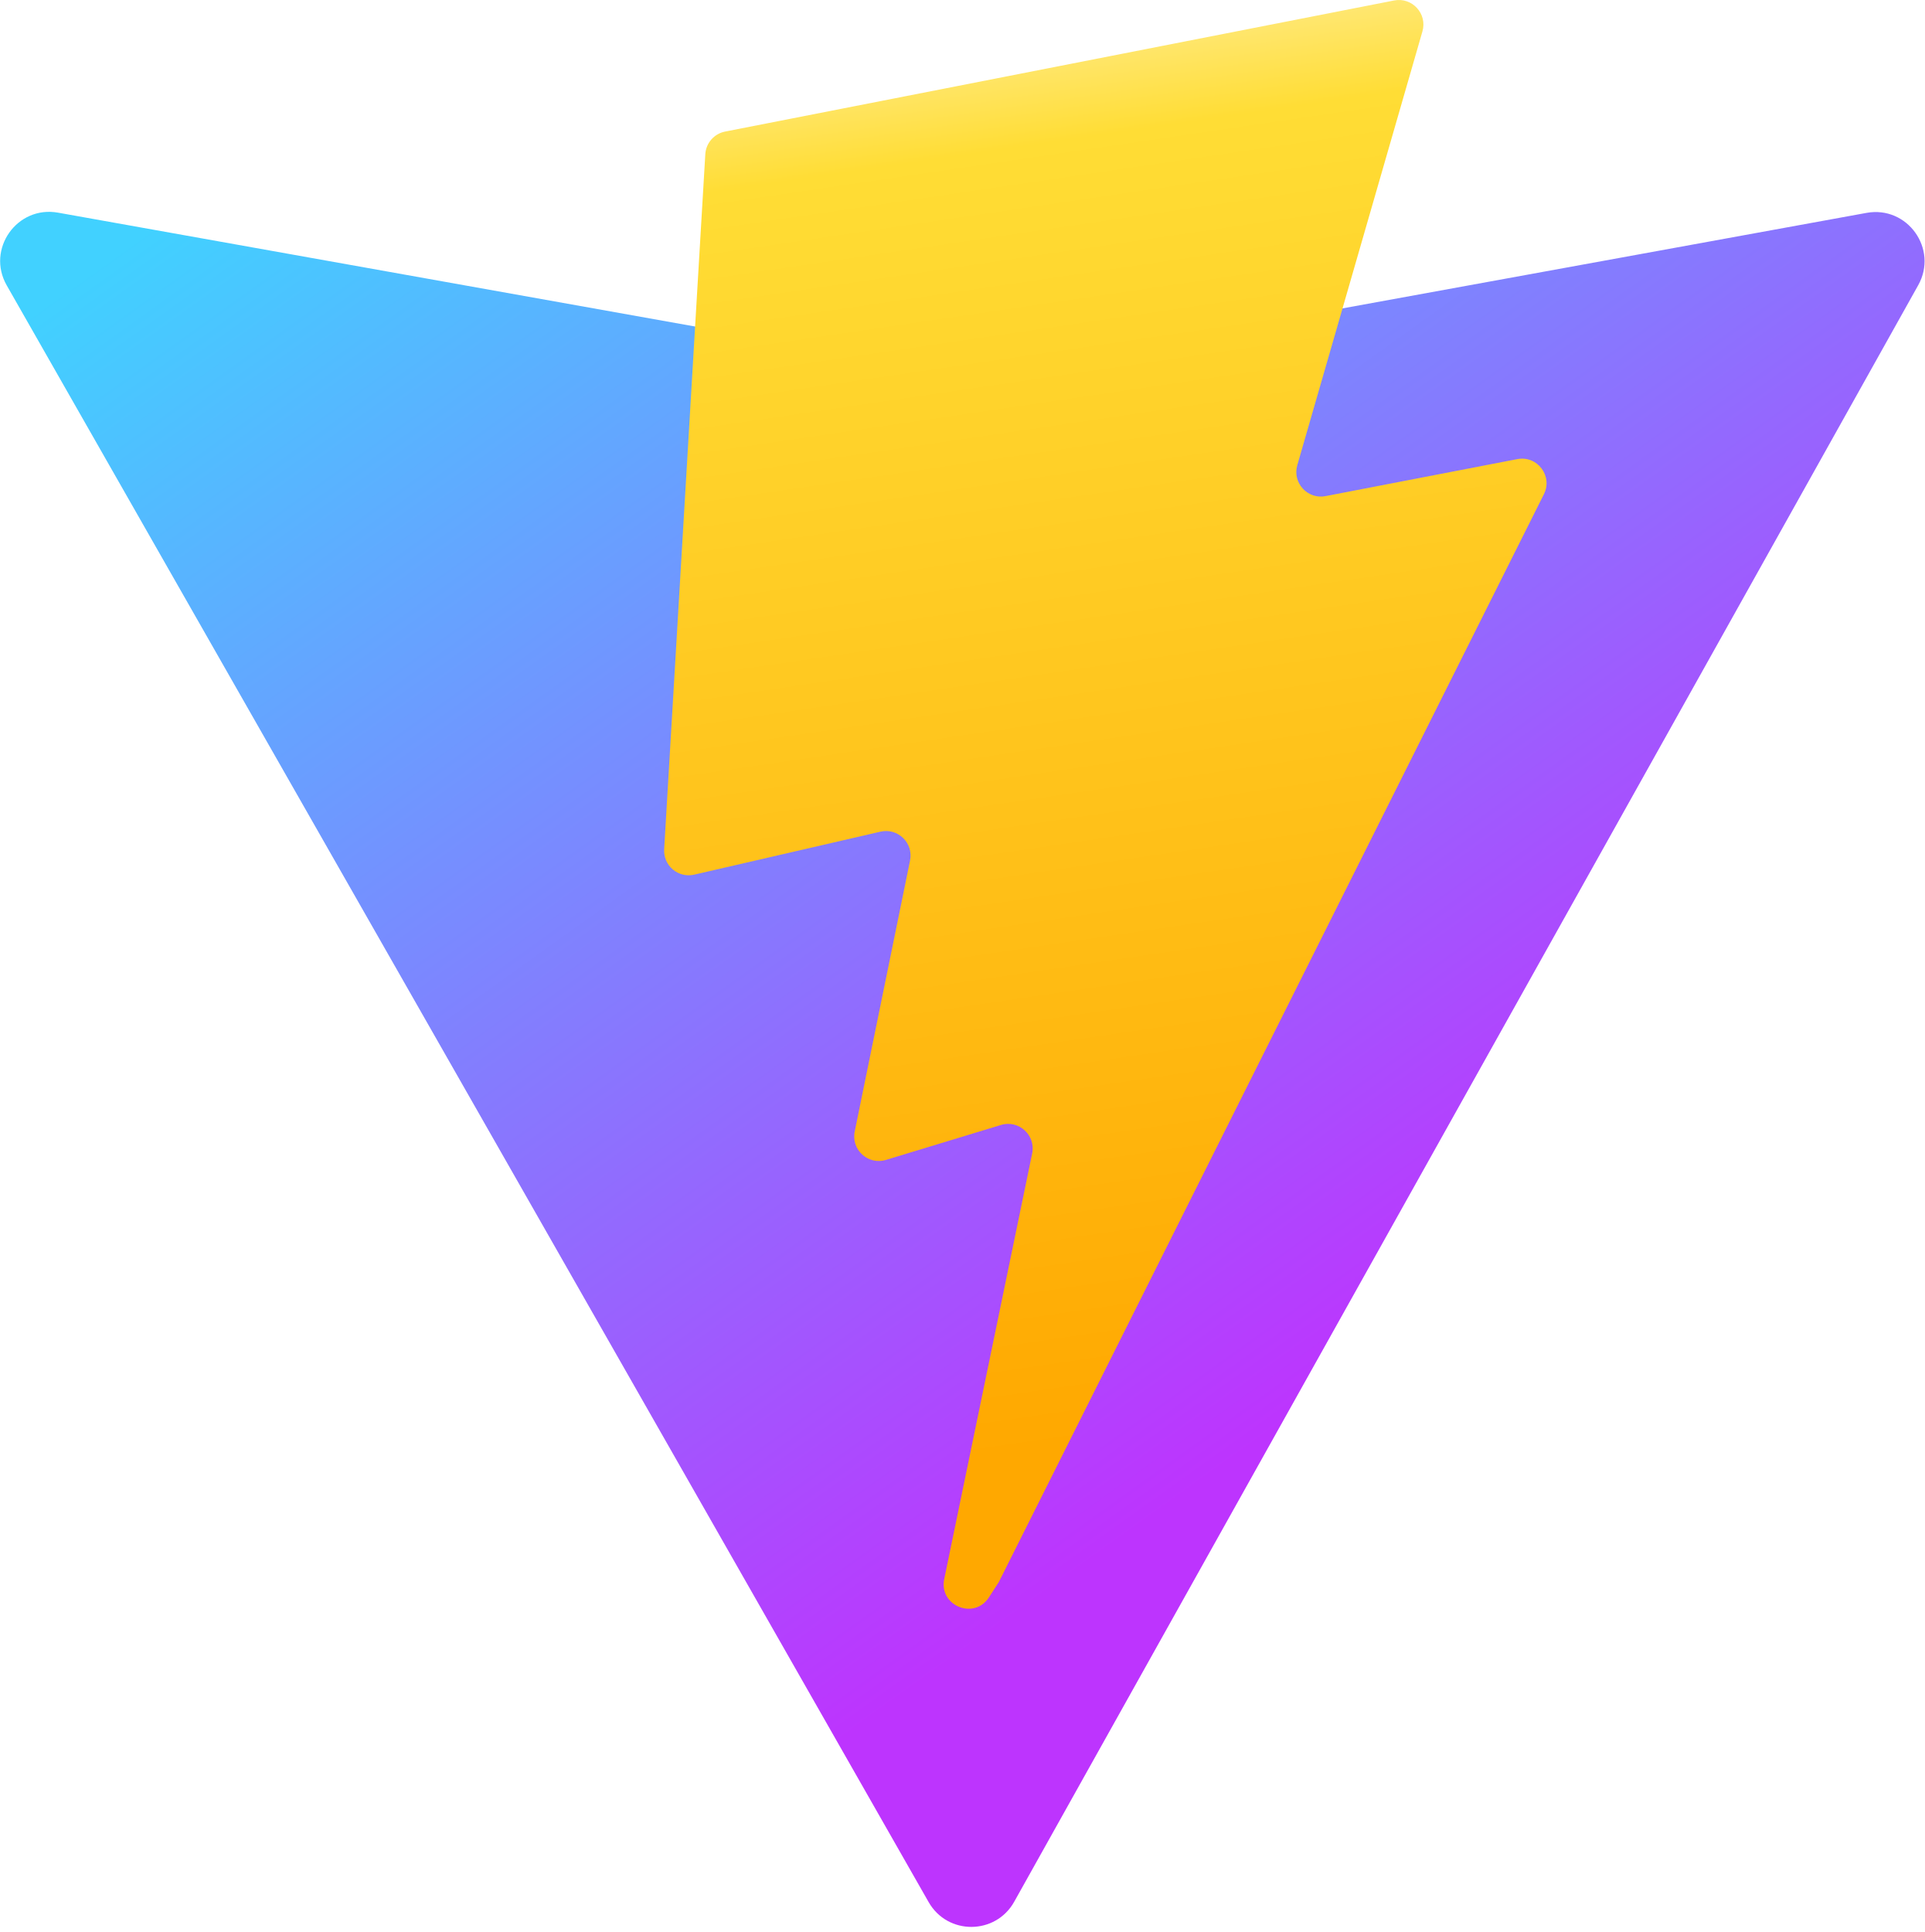
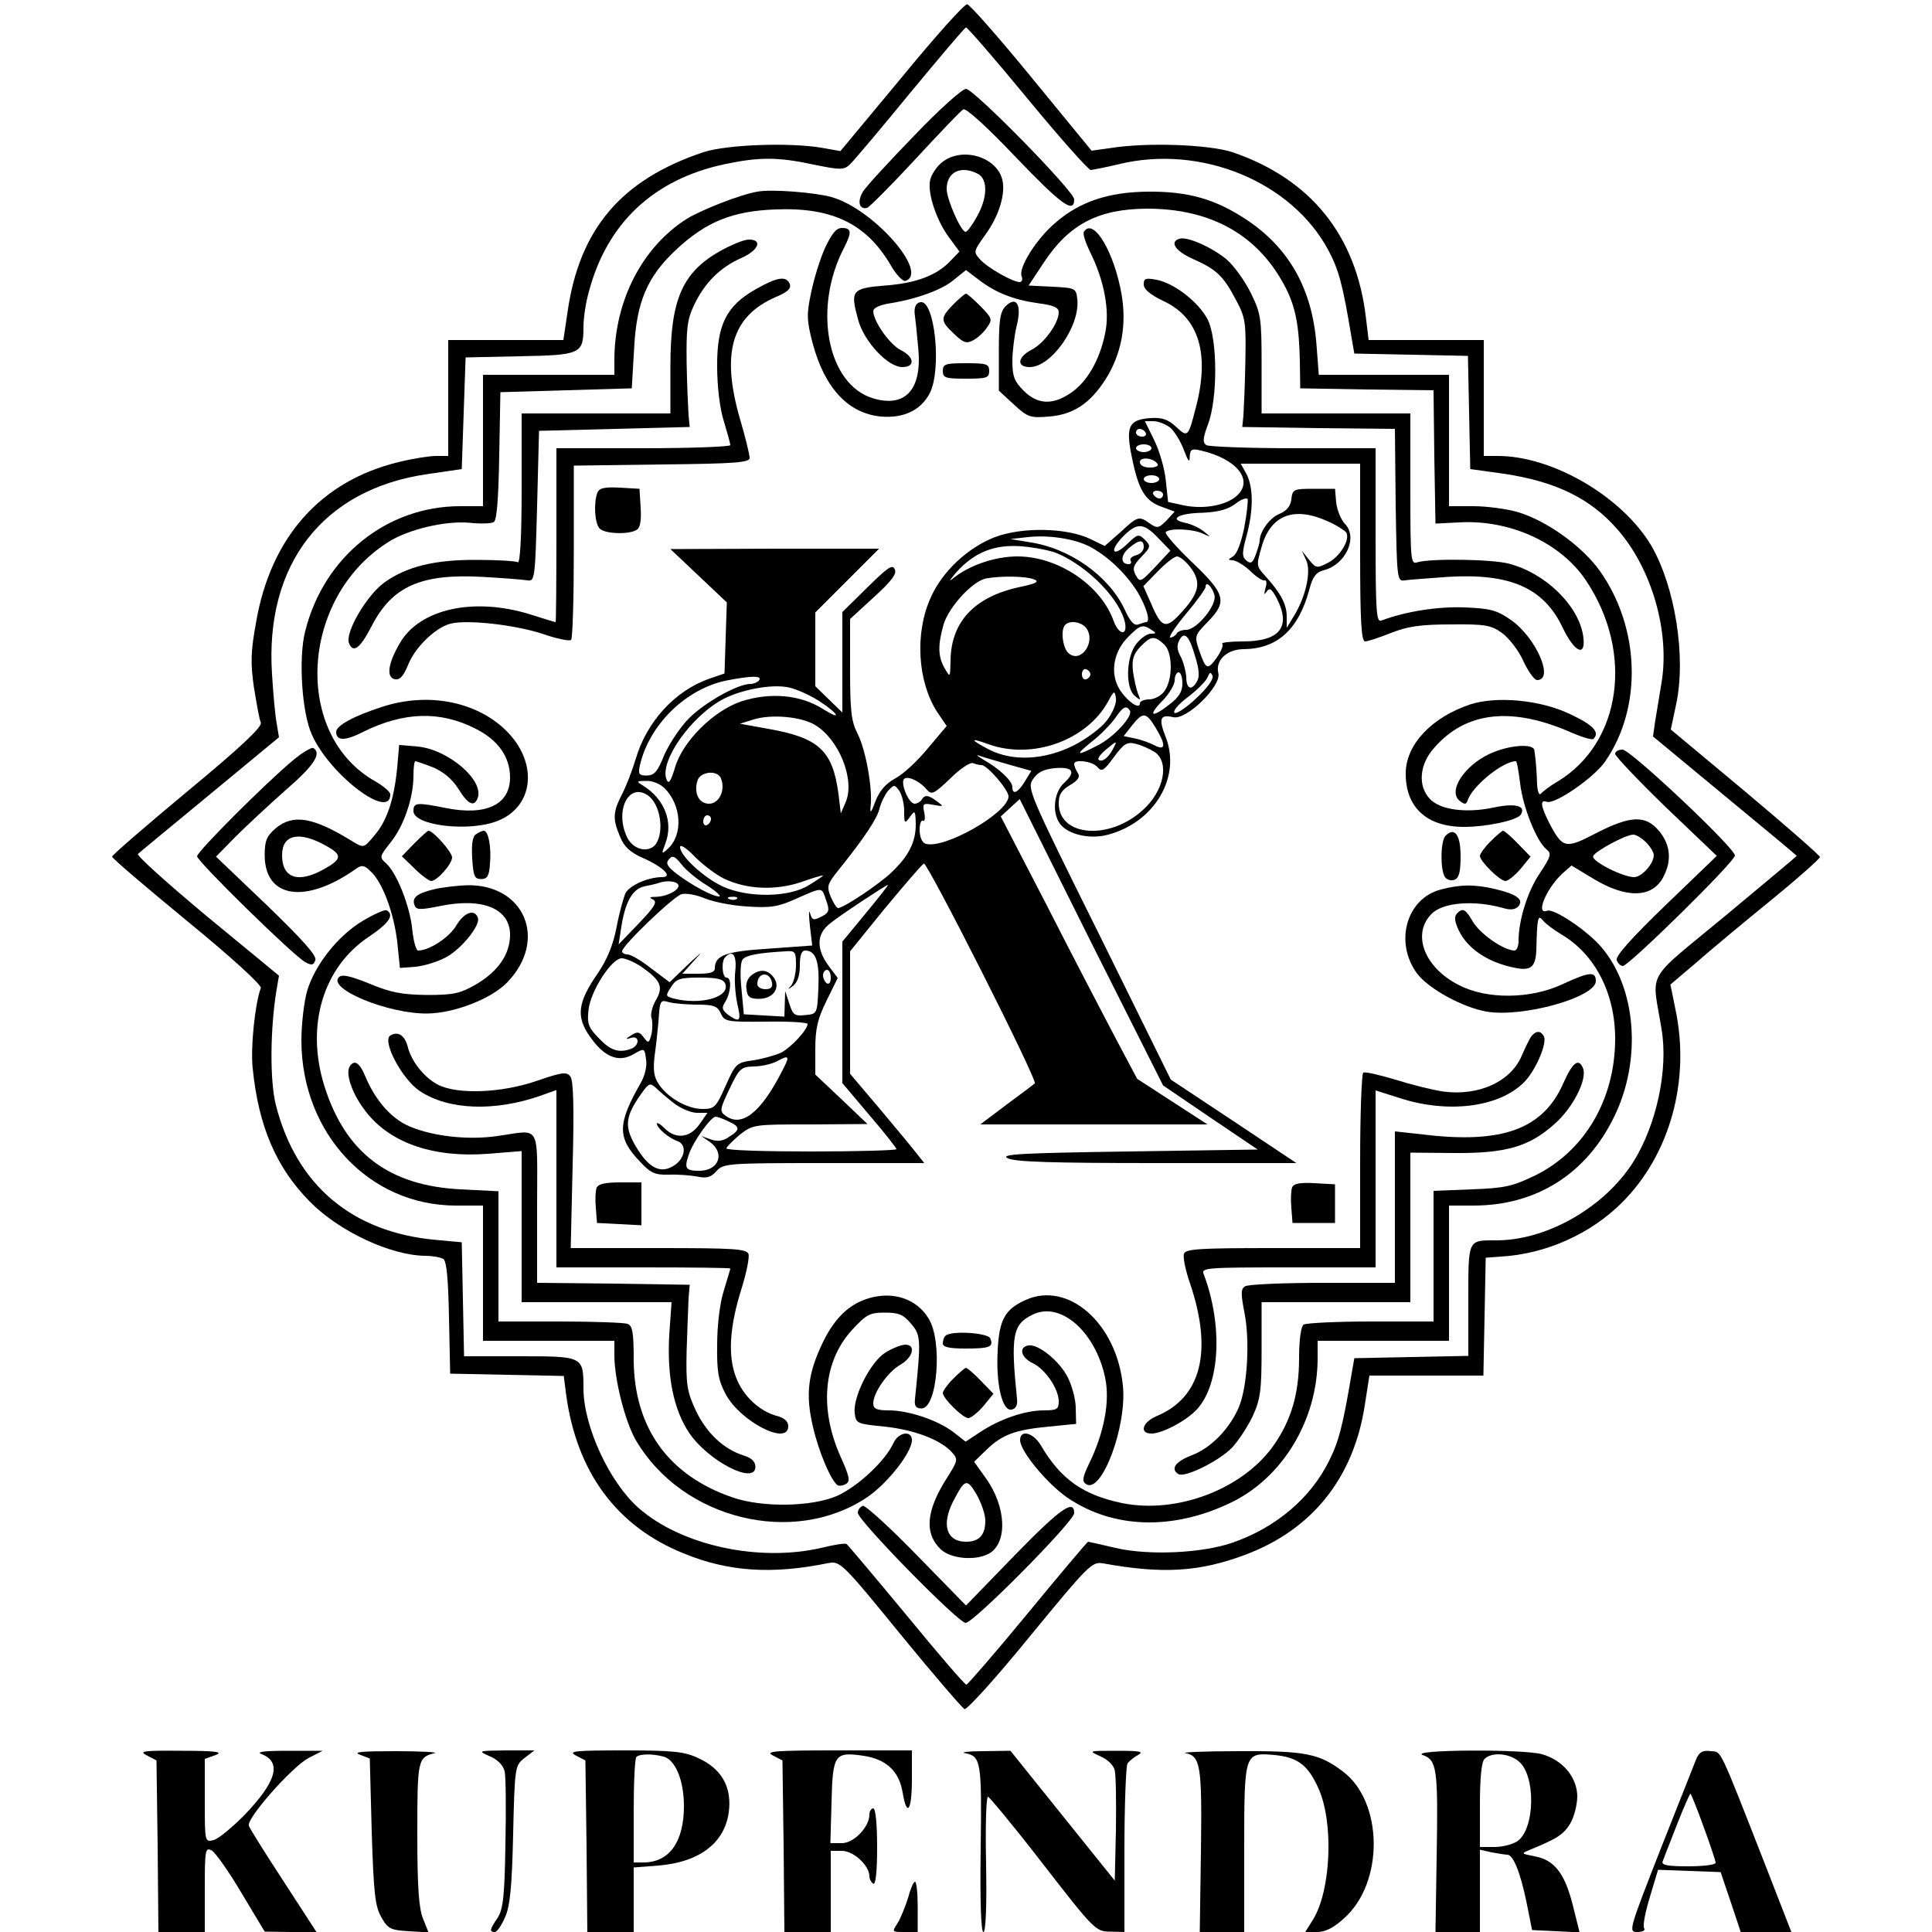
- <svg xmlns="http://www.w3.org/2000/svg" aria-hidden="true" role="img" class="iconify iconify--logos" width="31.88" height="32" preserveAspectRatio="xMidYMid meet" viewBox="0 0 256 257">
-   <defs>
-     <linearGradient id="IconifyId1813088fe1fbc01fb466" x1="-.828%" x2="57.636%" y1="7.652%" y2="78.411%">
-       <stop offset="0%" stop-color="#41D1FF" />
-       <stop offset="100%" stop-color="#BD34FE" />
-     </linearGradient>
-     <linearGradient id="IconifyId1813088fe1fbc01fb467" x1="43.376%" x2="50.316%" y1="2.242%" y2="89.03%">
-       <stop offset="0%" stop-color="#FFEA83" />
-       <stop offset="8.333%" stop-color="#FFDD35" />
-       <stop offset="100%" stop-color="#FFA800" />
-     </linearGradient>
-   </defs>
-   <path fill="url(#IconifyId1813088fe1fbc01fb466)" d="M255.153 37.938L134.897 252.976c-2.483 4.44-8.862 4.466-11.382.048L.875 37.958c-2.746-4.814 1.371-10.646 6.827-9.67l120.385 21.517a6.537 6.537 0 0 0 2.322-.004l117.867-21.483c5.438-.991 9.574 4.796 6.877 9.62Z" />
-   <path fill="url(#IconifyId1813088fe1fbc01fb467)" d="M185.432.063L96.44 17.501a3.268 3.268 0 0 0-2.634 3.014l-5.474 92.456a3.268 3.268 0 0 0 3.997 3.378l24.777-5.718c2.318-.535 4.413 1.507 3.936 3.838l-7.361 36.047c-.495 2.426 1.782 4.5 4.151 3.78l15.304-4.649c2.372-.72 4.652 1.36 4.15 3.788l-11.698 56.621c-.732 3.542 3.979 5.473 5.943 2.437l1.313-2.028l72.516-144.72c1.215-2.423-.88-5.186-3.54-4.672l-25.505 4.922c-2.396.462-4.435-1.77-3.759-4.114l16.646-57.705c.677-2.35-1.37-4.583-3.769-4.113Z" />
+ <svg xmlns="http://www.w3.org/2000/svg" version="1.0" width="500pt" height="500pt" viewBox="0 0 500 500" preserveAspectRatio="xMidYMid meet">
+   <g transform="translate(0,500) scale(0.1,-0.1)" fill="#000000" stroke="none">
+     <path d="M2333 4799 l-158 -190 -45 8 c-83 15 -250 9 -310 -11 -212 -71 -320 -198 -351 -412 l-11 -74 -149 0 -149 0 0 -150 0 -150 -32 0 c-17 0 -61 -7 -97 -16 -201 -49 -330 -194 -368 -413 -14 -76 -15 -106 -6 -169 7 -42 14 -84 18 -92 4 -11 -50 -62 -190 -178 -107 -89 -195 -165 -195 -169 1 -5 89 -80 196 -168 116 -95 192 -165 189 -172 -15 -40 -27 -154 -21 -208 15 -150 61 -257 148 -345 76 -77 209 -139 298 -140 19 0 40 -4 47 -8 9 -5 13 -52 15 -152 l3 -145 147 -3 147 -3 6 -47 c27 -201 130 -342 304 -412 116 -48 230 -55 376 -25 29 5 36 -1 185 -184 85 -104 160 -191 166 -194 6 -3 83 82 170 189 152 185 160 193 189 188 154 -28 249 -22 367 22 174 65 281 199 310 387 l12 77 148 0 147 0 3 152 3 153 40 3 c117 7 232 59 313 140 124 124 177 316 138 500 l-13 64 66 56 c36 32 123 104 194 162 70 57 127 108 127 112 0 4 -87 80 -193 169 l-193 161 14 66 c26 123 -3 303 -64 409 -75 127 -255 233 -398 233 l-36 0 0 150 0 150 -149 0 -149 0 -7 58 c-25 213 -143 359 -345 428 -60 20 -222 26 -315 11 l-50 -7 -155 189 c-85 104 -161 190 -167 190 -7 1 -84 -85 -170 -190z m326 -54 c84 -102 158 -185 164 -185 7 1 39 7 72 15 213 52 448 -45 543 -223 27 -51 37 -88 60 -227 l7 -40 147 -3 147 -3 3 -146 3 -147 87 -12 c133 -20 223 -63 293 -143 90 -102 137 -266 115 -398 -6 -37 -14 -84 -17 -103 l-5 -36 186 -154 c102 -84 186 -154 186 -155 0 -1 -84 -71 -186 -156 -210 -174 -189 -137 -164 -292 18 -105 -13 -248 -73 -344 -74 -117 -223 -203 -354 -203 -75 0 -73 5 -73 -156 l0 -143 -147 -3 -148 -3 -7 -40 c-23 -136 -33 -175 -59 -227 -48 -96 -137 -171 -248 -210 -80 -28 -219 -34 -304 -14 -38 9 -70 16 -71 16 -2 0 -72 -83 -156 -185 -84 -102 -156 -185 -159 -185 -4 0 -74 81 -155 180 -82 99 -152 182 -155 184 -4 3 -33 -2 -66 -10 -161 -37 -361 6 -472 103 -76 67 -143 212 -143 310 0 83 -1 83 -165 83 l-144 0 -3 147 -3 148 -65 6 c-218 19 -363 141 -416 349 -16 63 -15 198 2 300 l6 35 -187 154 c-102 85 -182 157 -178 161 4 4 88 73 186 154 l179 148 -6 36 c-4 21 -9 78 -12 127 -19 285 132 479 402 518 l89 13 5 145 5 144 140 3 c158 3 165 6 165 76 0 23 6 64 14 91 47 178 168 291 351 330 90 19 138 19 231 -1 68 -14 78 -14 93 0 9 8 79 91 156 185 77 93 142 170 145 170 3 1 75 -82 159 -184z" />
+     <path d="M2366 4649 c-64 -66 -124 -131 -132 -144 -16 -25 -11 -48 10 -43 6 2 62 58 124 125 62 67 118 126 125 130 7 4 61 -45 138 -126 116 -121 149 -145 149 -107 0 21 -260 286 -280 286 -10 0 -70 -54 -134 -121z" />
+     <path d="M2438 4580 c-14 -11 -28 -32 -31 -47 -7 -35 18 -107 51 -150 l25 -34 -23 -24 c-36 -38 -89 -58 -170 -64 -86 -7 -90 -13 -69 -89 15 -56 77 -122 114 -122 34 0 32 26 -4 44 -29 15 -71 75 -71 101 0 8 17 16 43 20 69 11 136 35 167 62 l30 24 33 -25 c44 -34 91 -52 155 -61 39 -5 52 -11 52 -23 0 -28 -37 -80 -70 -97 -37 -19 -40 -45 -5 -45 56 0 131 107 123 176 -3 28 -5 29 -65 32 l-61 3 39 59 c66 100 141 139 267 140 168 0 290 -69 360 -206 25 -50 34 -97 36 -188 l1 -71 172 -3 173 -2 2 -173 3 -172 61 3 c132 8 264 -53 329 -151 124 -186 91 -419 -73 -519 -21 -12 -40 -27 -44 -32 -4 -6 -9 5 -10 24 -1 33 -3 60 -7 88 -2 19 -66 14 -116 -9 -66 -31 -108 -96 -78 -121 13 -10 17 -11 21 0 12 38 92 102 125 102 3 0 7 -26 11 -57 7 -61 42 -149 68 -171 14 -11 12 -18 -17 -62 -32 -47 -55 -122 -55 -175 0 -14 -5 -25 -10 -25 -28 0 -90 43 -109 76 -17 29 -24 34 -36 24 -11 -9 -12 -18 -4 -38 20 -53 77 -93 151 -107 40 -8 52 3 54 45 2 86 4 94 17 78 6 -8 29 -25 49 -37 86 -51 138 -152 138 -269 0 -157 -79 -291 -207 -354 -58 -28 -78 -33 -165 -36 l-98 -4 0 -169 0 -169 -162 0 c-90 0 -168 -4 -174 -8 -7 -4 -12 -39 -12 -87 0 -91 -20 -159 -64 -223 -79 -115 -251 -181 -394 -152 -101 21 -159 62 -210 149 -20 34 -54 42 -54 14 0 -29 72 -115 124 -150 117 -79 270 -84 419 -13 136 64 227 215 227 375 l0 45 170 0 170 0 0 175 0 175 63 0 c163 0 293 82 365 231 71 146 57 331 -33 437 -36 43 -124 102 -141 95 -31 -12 -3 56 38 95 l25 22 58 -35 c85 -51 152 -49 180 6 22 42 18 83 -11 118 -35 42 -73 41 -163 -5 -80 -42 -87 -40 -122 27 -22 44 -24 60 -6 54 20 -8 122 62 151 104 97 140 91 346 -14 494 -46 64 -138 130 -213 152 -28 8 -79 15 -114 15 l-63 0 0 170 0 170 -169 0 -168 0 -6 79 c-11 142 -70 248 -179 321 -82 55 -153 75 -258 74 -101 -1 -176 -26 -238 -80 -49 -41 -97 -117 -88 -139 3 -8 1 -15 -5 -15 -18 0 -83 37 -102 58 -18 20 -18 21 12 63 36 49 54 107 45 144 -15 60 -105 86 -156 45z m93 -30 c26 -14 25 -62 -3 -111 -12 -22 -25 -39 -29 -39 -12 0 -49 84 -49 111 0 44 37 62 81 39z m1729 -1730 c11 -11 20 -26 20 -33 0 -22 -31 -57 -51 -57 -29 0 -110 41 -106 54 3 12 84 56 104 56 7 0 22 -9 33 -20z" />
+     <path d="M1960 4504 c-46 -8 -144 -47 -182 -70 -116 -73 -188 -213 -188 -366 l0 -38 -170 0 -170 0 0 -170 0 -170 -59 0 c-190 0 -353 -131 -401 -323 -18 -69 -9 -211 17 -268 46 -104 203 -223 203 -155 0 7 -18 22 -39 34 -213 120 -195 473 32 618 52 34 150 57 213 51 28 -3 56 -2 62 2 8 5 12 62 14 171 l3 165 170 5 170 5 6 101 c6 123 34 188 109 258 77 72 146 100 257 104 147 6 235 -37 298 -144 14 -25 32 -43 38 -41 63 20 -82 186 -191 217 -43 12 -156 21 -192 14z" />
+     <path d="M2135 4358 c-13 -29 -29 -81 -36 -116 -12 -56 -11 -72 4 -130 31 -116 92 -182 177 -190 58 -5 103 16 126 60 32 62 13 243 -24 236 -11 -2 -16 -12 -15 -28 2 -14 6 -53 9 -87 12 -110 -32 -159 -116 -134 -119 35 -157 233 -76 389 21 41 20 52 -5 52 -15 0 -26 -14 -44 -52z" />
+     <path d="M2805 4400 c-3 -5 4 -27 15 -50 37 -73 53 -154 40 -213 -14 -69 -47 -126 -89 -154 -47 -32 -86 -30 -122 6 -24 24 -29 38 -29 76 0 25 5 66 11 91 14 55 0 80 -29 51 -14 -15 -17 -36 -17 -118 l0 -100 39 -36 c36 -33 42 -35 91 -31 63 5 106 34 146 96 41 65 55 139 42 218 -19 112 -74 203 -98 164z" />
+     <path d="M3052 4382 c-26 -8 -10 -32 35 -52 61 -27 79 -44 111 -105 25 -46 27 -58 25 -160 -1 -60 -4 -123 -5 -140 l-3 -30 197 -3 198 -2 2 -198 c3 -191 4 -197 23 -194 11 2 61 5 111 9 162 10 249 -28 298 -131 32 -67 62 -78 53 -20 -13 78 -97 160 -191 185 -43 12 -204 14 -237 4 -18 -6 -19 0 -19 189 l0 196 -192 0 -193 0 0 128 c0 119 -2 131 -28 184 -16 32 -44 71 -63 87 -39 32 -103 60 -122 53z" />
+     <path d="M1863 4350 c-98 -56 -128 -126 -128 -298 l0 -122 -192 0 -193 0 0 -196 c0 -123 -4 -193 -10 -189 -5 3 -52 6 -104 6 -110 1 -184 -17 -242 -59 -46 -34 -101 -129 -91 -156 11 -28 29 -14 59 44 53 103 128 136 287 127 53 -3 105 -7 116 -9 19 -3 20 4 25 192 l5 195 195 5 195 5 -3 30 c-1 17 -4 77 -5 135 -1 88 1 112 19 150 27 57 67 98 122 122 45 20 57 48 20 48 -13 0 -46 -14 -75 -30z" />
+     <path d="M1955 4251 c-76 -43 -100 -93 -99 -201 0 -50 7 -108 17 -139 9 -30 17 -58 17 -63 0 -4 -101 -8 -225 -8 l-225 0 0 -225 c0 -124 -1 -225 -2 -225 -2 0 -32 9 -66 20 -145 45 -285 15 -337 -74 -31 -53 -36 -89 -13 -94 13 -2 22 8 34 37 18 46 71 97 110 107 44 11 166 -3 237 -26 37 -13 71 -20 75 -16 4 4 7 107 7 229 l0 222 228 3 c191 2 227 5 227 17 0 8 -11 54 -25 101 -49 170 -22 265 92 315 31 13 41 22 37 34 -9 22 -33 18 -89 -14z" />
+     <path d="M2960 4264 c0 -13 17 -27 53 -44 90 -43 118 -136 82 -274 -20 -78 -21 -79 -52 -50 -21 19 -36 24 -66 22 -56 -4 -64 -22 -48 -100 17 -85 34 -114 76 -129 l35 -13 -21 -23 c-20 -20 -24 -21 -43 -8 -28 20 -31 20 -76 -22 l-41 -36 -37 18 c-60 29 -175 32 -247 5 -70 -27 -137 -89 -167 -158 -41 -92 -33 -216 17 -294 l25 -37 -49 -58 c-27 -33 -65 -68 -85 -78 -25 -14 -40 -32 -51 -60 -10 -28 -14 -32 -12 -13 6 45 -12 146 -33 188 -17 33 -20 59 -20 169 l0 129 61 56 c45 41 60 60 55 72 -6 15 -18 6 -71 -46 l-65 -64 0 -130 0 -130 -35 34 -35 34 0 95 0 96 82 82 83 83 -270 0 -270 -1 73 -69 73 -69 -3 -92 -3 -92 -38 -13 c-90 -31 -164 -112 -192 -209 -9 -29 -24 -69 -35 -90 -24 -47 -25 -64 -5 -111 10 -25 26 -40 58 -54 54 -24 80 -50 50 -50 -35 0 -83 -21 -94 -41 -5 -11 -16 -50 -23 -87 -9 -47 -24 -84 -49 -121 -52 -75 -57 -112 -20 -164 37 -53 74 -68 113 -45 28 16 28 16 32 -14 3 -17 -3 -42 -14 -61 -60 -105 -61 -141 -3 -202 29 -31 39 -36 77 -35 23 1 57 -2 73 -5 23 -5 35 -2 49 14 18 20 28 21 278 21 l260 0 -19 24 c-10 13 -53 65 -95 115 l-78 92 0 158 0 159 90 111 c50 60 95 113 101 116 8 6 296 -563 287 -569 -2 -2 -34 -26 -72 -54 l-69 -52 294 0 294 0 -91 59 -91 59 -60 113 c-33 63 -113 216 -176 340 l-117 226 25 23 24 22 185 -371 186 -370 122 -83 123 -83 -335 -5 c-275 -4 -331 -7 -313 -17 16 -10 113 -13 385 -13 l363 0 -162 108 -163 108 -186 377 c-182 366 -186 377 -171 400 12 18 27 26 56 29 48 4 57 -9 24 -39 -26 -25 -31 -77 -9 -106 21 -27 78 -40 124 -27 120 32 189 149 149 252 -19 48 -15 60 19 52 34 -9 126 81 117 114 -8 33 22 62 66 62 87 1 142 51 170 156 8 31 17 43 36 48 57 14 90 84 56 120 -11 11 -21 37 -23 56 l-3 35 -55 0 c-52 0 -55 -1 -58 -27 -2 -18 -12 -30 -31 -38 -25 -10 -51 -46 -51 -70 0 -5 -5 -21 -10 -35 -8 -22 -13 -25 -24 -16 -12 10 -12 20 0 64 18 67 18 125 0 160 l-15 27 155 0 154 0 0 -230 c0 -177 3 -230 13 -230 6 0 37 10 67 22 43 17 77 22 155 22 89 1 104 -2 132 -22 18 -13 43 -45 55 -72 13 -28 29 -50 36 -50 45 0 -2 109 -67 155 -37 26 -53 30 -119 33 -68 3 -154 -10 -217 -34 -13 -5 -15 21 -15 220 l0 226 -212 0 c-117 0 -219 4 -226 8 -10 7 -9 18 4 53 26 68 25 223 -1 273 -24 45 -86 93 -132 102 -28 5 -33 4 -33 -12z m69 -371 c11 -10 27 -36 35 -58 11 -29 15 -34 15 -17 1 19 5 22 29 16 91 -21 136 -75 95 -115 -26 -26 -85 -38 -139 -27 l-41 9 -6 56 c-3 31 -17 78 -30 104 l-24 49 22 0 c13 0 32 -8 44 -17z m-64 -13 c3 -5 -1 -10 -9 -10 -9 0 -16 5 -16 10 0 6 4 10 9 10 6 0 13 -4 16 -10z m15 -40 c0 -5 -9 -10 -20 -10 -11 0 -20 5 -20 10 0 6 9 10 20 10 11 0 20 -4 20 -10z m16 -41 c3 -5 -6 -9 -20 -9 -16 0 -26 6 -26 14 0 15 36 11 46 -5z m4 -39 c0 -5 -9 -10 -20 -10 -11 0 -20 5 -20 10 0 6 9 10 20 10 11 0 20 -4 20 -10z m10 -40 c0 -5 -4 -10 -9 -10 -6 0 -13 5 -16 10 -3 6 1 10 9 10 9 0 16 -4 16 -10z m210 -86 c-8 -39 -19 -68 -29 -74 -13 -8 -14 -9 -1 -10 8 0 29 -12 45 -27 16 -16 33 -27 38 -25 5 1 6 -8 2 -20 -4 -17 -4 -19 3 -9 8 11 13 7 26 -17 38 -74 9 -112 -88 -112 -33 0 -56 -3 -53 -6 4 -4 -3 -20 -14 -36 -24 -33 -28 -32 -46 20 -12 36 -11 38 22 72 52 53 47 72 -40 155 -41 39 -72 75 -68 78 10 11 72 8 96 -4 22 -10 22 -10 2 6 -11 9 -33 19 -48 22 -44 9 -17 25 46 26 39 2 64 8 84 23 15 12 30 17 32 12 1 -5 -2 -38 -9 -74z m216 17 c23 -10 44 -24 48 -29 11 -18 -16 -63 -48 -79 -28 -14 -30 -14 -48 8 l-19 24 11 -24 c14 -28 0 -93 -30 -143 l-20 -33 0 30 c0 31 -16 61 -56 105 -23 25 -23 26 -8 78 24 80 84 102 170 63z m-439 -43 l32 -33 -39 -42 c-38 -40 -40 -41 -51 -21 -9 17 -6 25 15 47 24 25 25 28 9 44 -16 16 -19 15 -45 -10 -37 -36 -49 -21 -13 17 37 38 54 38 92 -2z m-178 -22 c46 -24 92 -67 123 -115 24 -39 37 -81 24 -81 -2 0 -11 -3 -20 -6 -11 -4 -21 7 -36 40 -41 86 -142 158 -247 173 l-48 8 45 5 c54 6 119 -4 159 -24z m141 -2 c0 -9 -9 -18 -20 -21 -11 -3 -17 -9 -14 -14 3 -5 1 -9 -5 -9 -21 0 -22 22 0 41 27 23 39 24 39 3z m-224 -16 c82 -35 165 -122 176 -182 5 -33 -17 -28 -30 7 -33 93 -144 167 -249 167 -59 0 -127 -24 -168 -58 -11 -9 -6 -2 10 17 47 52 99 73 171 67 33 -3 74 -11 90 -18z m343 -34 c30 -38 26 -66 -17 -114 -44 -50 -55 -48 -83 18 l-20 45 38 39 c20 21 43 38 49 38 7 0 22 -12 33 -26z m-404 -33 c16 -6 8 -11 -35 -20 -118 -25 -179 -90 -180 -191 -1 -44 -1 -44 -15 -20 -18 31 -18 61 -3 114 14 46 75 112 110 119 38 7 102 6 123 -2z m468 -41 c7 -26 -46 -90 -73 -90 -11 0 -22 -4 -25 -10 -3 -5 -11 -10 -16 -10 -6 0 12 27 40 61 28 33 51 65 51 70 0 17 17 1 23 -21z m-333 -84 c28 -34 -11 -94 -44 -67 -16 13 -22 62 -9 74 11 12 40 8 53 -7z m170 -6 c13 -8 13 -10 -2 -10 -9 0 -26 -12 -37 -26 -27 -34 -29 -115 -4 -135 15 -13 16 -12 8 6 -4 11 -10 37 -13 58 -3 30 1 44 19 63 27 28 36 30 61 7 23 -20 24 -90 2 -121 -8 -12 -26 -22 -40 -22 -13 0 -24 -5 -24 -10 0 -20 -39 10 -56 42 -21 41 -11 93 26 130 31 31 37 33 60 18z m114 -72 c9 -29 11 -50 4 -61 -14 -26 -28 -20 -28 11 -1 15 -7 38 -14 52 -10 17 -11 30 -4 43 13 25 26 12 42 -45z m-272 -43 c0 -5 -5 -11 -11 -13 -6 -2 -11 4 -11 13 0 9 5 15 11 13 6 -2 11 -8 11 -13z m238 -24 c0 -21 -9 -36 -36 -56 -45 -35 -54 -27 -14 13 16 17 30 40 30 51 0 12 5 21 10 21 6 0 10 -13 10 -29z m36 -38 c-25 -24 -51 -41 -56 -38 -6 4 9 22 33 40 25 19 48 42 52 52 6 14 8 15 13 4 3 -9 -14 -32 -42 -58z m-1131 47 c-3 -5 -14 -10 -23 -10 -33 0 -118 -48 -159 -89 -23 -23 -51 -66 -64 -95 -17 -43 -26 -53 -45 -53 -20 0 -23 3 -18 26 24 106 120 199 225 220 62 12 91 13 84 1z m141 -46 c22 -12 47 -31 55 -40 8 -10 -5 -5 -31 11 -58 37 -136 44 -211 20 -72 -24 -152 -103 -172 -171 -11 -37 -17 -45 -22 -31 -19 47 65 166 149 209 46 23 118 37 161 30 17 -2 48 -15 71 -28z m759 -58 c-15 -20 -54 -49 -88 -66 -75 -37 -156 -41 -217 -10 -50 26 -51 32 -2 14 114 -41 255 10 310 111 15 28 17 29 20 8 2 -13 -8 -37 -23 -57z m59 25 c9 -14 -42 -70 -85 -91 -54 -28 -58 -25 -13 11 21 16 47 43 59 59 21 31 30 36 39 21z m-815 -37 c62 -37 104 -141 80 -199 l-13 -30 -6 50 c-15 113 -51 146 -183 169 l-72 13 35 11 c45 14 122 8 159 -14z m881 -6 c28 -46 27 -62 -2 -47 -13 7 -36 15 -51 18 l-29 6 22 28 c28 35 36 34 60 -5z m-110 -57 c-12 -23 -29 -35 -37 -27 -3 3 5 14 18 25 30 25 32 26 19 2z m108 -7 c39 -26 25 -101 -30 -150 -87 -80 -218 -69 -218 17 0 22 7 34 29 47 22 13 27 22 20 32 -5 8 -9 18 -9 23 0 13 47 7 60 -8 11 -13 17 -10 43 26 25 34 34 40 56 34 14 -3 36 -13 49 -21z m-376 -33 l57 -16 -17 -28 c-18 -29 -32 -35 -32 -14 0 16 -34 48 -75 71 -16 10 -21 14 -10 10 11 -4 46 -14 77 -23z m-72 -1 c15 0 70 -64 70 -81 0 -43 -171 -140 -216 -122 -8 3 -14 18 -14 35 0 16 4 27 9 24 4 -3 6 6 3 21 -5 24 -3 25 24 20 27 -5 27 -4 9 9 -22 17 -32 18 -40 4 -3 -5 -12 -10 -18 -10 -16 0 -39 58 -26 65 11 7 41 -8 58 -29 12 -14 19 -10 60 29 25 25 52 43 59 40 8 -3 17 -5 22 -5z m-674 -35 c12 -30 -5 -65 -31 -65 -26 0 -40 27 -30 60 8 24 53 28 61 5z m-146 -25 c44 -44 48 -120 9 -156 -17 -16 -18 -15 -7 13 21 56 -2 115 -58 150 -18 11 -17 12 9 12 15 1 36 -8 47 -19z m620 -59 c0 -33 1 -34 15 -15 13 18 14 17 15 -19 0 -46 -18 -82 -62 -124 -32 -31 -125 -93 -139 -93 -4 0 -12 13 -19 29 -11 27 -9 33 19 68 66 82 101 134 107 160 4 16 14 36 22 46 16 17 17 17 29 1 7 -10 13 -34 13 -53z m-664 41 c33 -22 44 -94 21 -127 -19 -24 -60 -14 -75 20 -31 68 5 140 54 107z m164 -61 c0 -6 -4 -13 -10 -16 -5 -3 -10 1 -10 9 0 9 5 16 10 16 6 0 10 -4 10 -9z m34 -155 c59 -28 132 -31 199 -9 31 11 57 19 57 17 0 -1 -17 -13 -37 -25 -51 -32 -158 -33 -223 -3 -49 23 -110 79 -110 102 0 8 17 -3 38 -25 21 -21 55 -47 76 -57z m-45 -17 c25 -16 39 -29 32 -29 -17 0 -69 28 -109 58 -25 19 -30 28 -21 38 9 11 15 9 32 -12 11 -15 41 -40 66 -55z m-74 2 c7 -12 -26 -31 -57 -32 -17 0 -19 -2 -8 -7 12 -6 4 -19 -37 -62 l-52 -54 6 39 c10 69 29 104 60 111 15 3 33 7 38 9 20 7 44 5 50 -4z m486 -74 l-61 -74 0 -183 0 -183 70 -83 c39 -45 70 -85 70 -88 0 -3 -99 -6 -220 -6 -121 0 -220 3 -220 8 0 4 16 19 34 35 35 27 37 27 183 27 l148 1 -67 64 -68 64 0 66 c0 53 6 78 29 125 l29 59 -24 32 c-32 44 -31 82 4 109 27 22 144 99 150 100 2 0 -24 -33 -57 -73z m-103 33 c9 -25 8 -31 -8 -40 -25 -13 -28 -13 -34 8 -3 9 -3 -6 0 -34 l6 -51 -111 -8 c-112 -7 -141 -17 -141 -51 0 -10 -12 -14 -42 -14 l-42 0 34 38 c21 22 15 18 -16 -11 l-51 -49 -48 36 c-25 20 -53 36 -61 36 -8 0 -14 4 -14 8 0 15 133 142 154 148 12 3 39 -2 60 -11 22 -9 72 -19 110 -21 60 -4 80 -1 126 20 71 31 66 31 78 -4z m-231 4 c-3 -3 -12 -4 -19 -1 -8 3 -5 6 6 6 11 1 17 -2 13 -5z m153 -172 c0 -21 -6 -44 -12 -52 -11 -12 -10 -12 5 -1 11 9 17 27 17 52 0 26 4 39 14 39 27 0 37 -28 34 -96 -3 -68 -3 -68 -34 -71 -27 -3 -32 0 -41 29 l-11 33 -1 -33 -1 -33 -52 3 -53 3 -6 65 c-4 37 -3 70 3 77 9 11 40 17 111 21 25 2 27 -1 27 -36z m-157 -14 c-3 -24 0 -62 5 -85 11 -46 7 -51 -24 -29 -16 13 -17 18 -6 35 14 25 16 61 2 61 -11 0 -14 43 -3 53 19 20 30 5 26 -35z m-243 10 c50 -35 58 -52 37 -87 -9 -16 -14 -36 -11 -45 3 -9 3 -28 0 -42 -6 -24 -8 -25 -20 -9 -11 15 -16 16 -32 6 -16 -10 -16 -12 -1 -7 22 7 23 -19 1 -28 -32 -12 -54 -5 -84 27 -27 27 -31 38 -27 73 5 49 60 134 86 134 10 0 33 -10 51 -22z m490 -29 c0 -11 -4 -17 -10 -14 -5 3 -10 13 -10 21 0 8 5 14 10 14 6 0 10 -9 10 -21z m-273 -15 c13 -35 -65 -56 -134 -38 -21 6 -21 7 -6 30 13 21 23 24 74 24 46 0 61 -4 66 -16z m-72 -54 c42 0 52 -4 60 -22 10 -22 15 -23 118 -22 59 1 107 -2 107 -6 0 -15 -43 -61 -68 -74 -15 -7 -47 -16 -72 -20 -44 -6 -46 -8 -72 -66 -25 -56 -29 -60 -60 -60 -39 0 -90 29 -113 64 -13 19 -15 37 -11 73 4 27 8 66 10 88 4 58 4 58 29 51 12 -3 45 -6 72 -6z m219 -172 c-55 -108 -105 -147 -147 -115 -15 11 -14 17 11 69 25 53 30 57 62 58 19 0 46 6 60 13 33 18 35 15 14 -25z m-280 -83 c18 -14 45 -25 60 -25 l27 0 -21 -30 c-25 -35 -61 -39 -90 -10 -11 11 -20 16 -20 12 0 -11 30 -37 53 -45 25 -9 21 -44 -8 -63 -35 -23 -66 -8 -100 50 -30 51 -27 77 15 136 19 27 23 28 37 15 8 -8 29 -26 47 -40z m141 -47 c31 -14 31 -22 2 -40 -15 -11 -30 -13 -47 -7 l-25 9 23 -16 c39 -29 22 -74 -28 -74 -36 0 -40 6 -27 43 11 33 57 97 69 97 4 0 19 -5 33 -12z" />
+     <path d="M1946 2477 c-11 -8 -17 -22 -14 -38 2 -19 9 -24 32 -24 36 0 56 27 40 53 -15 22 -35 26 -58 9z m52 -20 c2 -12 -3 -17 -17 -17 -12 0 -21 6 -21 13 0 31 32 34 38 4z" />
+     <path d="M2467 4212 c-34 -35 -34 -42 2 -76 24 -23 32 -26 49 -17 12 6 28 21 36 33 15 21 14 24 -16 55 -18 18 -35 33 -38 33 -3 0 -18 -13 -33 -28z" />
+     <path d="M2440 4040 c0 -18 7 -20 60 -20 53 0 60 2 60 20 0 18 -7 20 -60 20 -53 0 -60 -2 -60 -20z" />
+     <path d="M1546 3725 c-10 -27 -7 -80 6 -93 14 -14 76 -16 96 -3 9 5 12 25 10 57 l-3 49 -51 3 c-40 2 -53 -1 -58 -13z" />
+     <path d="M990 3171 c-75 -24 -120 -49 -120 -65 0 -24 23 -24 70 0 105 52 199 55 291 8 58 -29 89 -73 89 -126 0 -71 -63 -100 -167 -79 -75 15 -83 14 -83 -8 0 -38 146 -55 219 -25 94 38 104 152 20 234 -77 75 -202 99 -319 61z" />
+     <path d="M3805 3177 c-99 -33 -166 -103 -167 -177 -1 -89 54 -140 151 -140 58 0 138 17 147 32 14 23 -15 30 -71 18 -71 -15 -139 -6 -165 23 -31 33 -27 89 12 132 82 94 201 107 355 39 28 -12 54 -20 57 -16 17 17 -1 36 -61 64 -77 37 -190 47 -258 25z" />
+     <path d="M759 3033 c-71 -59 -249 -237 -249 -249 0 -13 250 -258 280 -274 16 -9 22 -8 26 5 5 11 -33 53 -125 142 l-132 126 50 51 c28 28 87 83 130 121 74 64 94 95 72 109 -4 3 -28 -11 -52 -31z" />
+     <path d="M1028 3014 c-8 -82 -26 -138 -59 -176 -27 -33 -28 -33 -56 -16 -103 64 -155 72 -200 34 -23 -20 -28 -32 -28 -69 0 -112 106 -128 237 -35 14 10 21 9 36 -6 31 -27 61 -107 70 -183 l7 -68 40 3 c22 2 58 13 80 25 40 22 88 82 82 101 -8 25 -36 15 -56 -19 -18 -31 -70 -65 -99 -65 -5 0 -12 24 -15 54 -6 61 -40 146 -67 171 -19 17 -18 18 11 55 34 42 59 115 59 172 0 21 2 38 5 38 2 0 23 -7 46 -16 26 -11 49 -30 65 -55 25 -41 41 -48 50 -25 18 46 -75 126 -155 134 l-48 4 -5 -58z m-184 -203 c42 -23 41 -34 -3 -59 -68 -39 -111 -26 -111 35 0 54 45 63 114 24z" />
+     <path d="M4180 3049 c0 -6 59 -68 131 -138 l132 -126 -133 -128 c-88 -85 -130 -132 -126 -142 3 -8 10 -15 16 -15 15 0 290 270 290 286 0 19 -270 274 -291 274 -11 0 -19 -5 -19 -11z" />
+     <path d="M1072 2817 l-32 -33 33 -32 c18 -18 38 -32 43 -32 15 0 54 44 54 61 0 14 -49 69 -61 69 -3 0 -19 -15 -37 -33z" />
+     <path d="M1232 2841 c-9 -5 -12 -25 -10 -62 3 -46 6 -54 23 -54 16 0 21 8 23 39 4 43 -4 86 -16 86 -4 0 -13 -4 -20 -9z" />
+     <path d="M3741 2837 c-13 -13 -14 -86 -2 -106 5 -8 16 -11 25 -8 12 5 16 20 16 61 0 55 -15 77 -39 53z" />
+     <path d="M3857 2822 c-15 -15 -27 -32 -27 -37 0 -14 52 -65 66 -65 7 0 24 14 39 31 l26 32 -32 33 c-18 19 -36 34 -39 34 -3 0 -18 -13 -33 -28z" />
+     <path d="M1125 2699 c-46 -11 -60 -22 -52 -42 4 -12 15 -12 65 -2 110 23 182 -6 182 -74 0 -50 -30 -94 -87 -128 -42 -24 -58 -28 -128 -28 -65 1 -93 6 -148 29 -52 21 -72 25 -80 17 -30 -30 127 -95 229 -94 70 1 166 38 207 81 106 110 44 255 -106 251 -23 -1 -60 -5 -82 -10z" />
+     <path d="M3729 2698 c-89 -23 -121 -136 -62 -217 30 -40 118 -88 180 -99 94 -16 283 37 283 79 0 26 -17 24 -86 -8 -83 -39 -197 -40 -269 -2 -89 45 -122 132 -70 184 29 30 111 36 185 15 20 -6 32 -4 40 5 14 17 -5 31 -60 44 -54 13 -92 12 -141 -1z" />
+     <path d="M939 2617 c-64 -38 -124 -114 -144 -181 -8 -27 -15 -86 -15 -130 1 -240 176 -426 400 -426 l70 0 0 -175 0 -175 170 0 170 0 0 -37 c0 -64 28 -173 56 -221 120 -204 407 -275 598 -147 52 35 116 116 116 148 0 26 -35 21 -48 -8 -21 -46 -92 -112 -145 -136 -66 -29 -195 -31 -272 -4 -166 57 -254 181 -255 356 0 70 -3 88 -16 93 -9 3 -87 6 -175 6 l-159 0 0 169 0 168 -97 5 c-187 9 -300 95 -354 269 -48 155 -3 306 116 385 52 35 66 56 46 68 -4 3 -32 -9 -62 -27z" />
+     <path d="M1010 2320 c-22 -14 31 -114 77 -144 74 -49 193 -53 311 -12 l42 15 0 -229 0 -230 225 0 c124 0 225 -1 225 -3 0 -2 -8 -28 -17 -58 -10 -31 -17 -89 -17 -139 -1 -70 3 -92 22 -128 38 -71 162 -135 162 -83 0 12 -10 21 -27 26 -46 11 -90 52 -108 100 -22 56 -17 133 15 233 12 39 20 78 17 87 -6 13 -38 15 -233 15 l-227 0 5 215 c4 149 2 220 -6 229 -9 13 -22 11 -86 -11 -92 -32 -207 -36 -257 -10 -36 19 -69 61 -78 99 -8 29 -25 40 -45 28z" />
+     <path d="M3963 2318 c-5 -7 -15 -28 -23 -46 -27 -70 -111 -109 -204 -97 -28 4 -84 18 -125 31 -41 12 -78 21 -83 18 -4 -3 -8 -106 -8 -230 l0 -224 -225 0 c-190 0 -227 -2 -231 -15 -3 -8 4 -43 16 -77 59 -175 29 -295 -87 -343 -37 -16 -45 -45 -13 -45 28 0 90 33 117 62 61 65 68 219 18 351 -7 16 8 17 219 17 l226 0 0 229 0 229 63 -20 c124 -40 254 -24 319 39 31 29 64 105 53 122 -8 14 -20 14 -32 -1z" />
+     <path d="M905 2240 c-11 -18 5 -67 36 -109 62 -87 176 -128 322 -117 l87 7 0 -196 0 -195 194 0 194 0 -6 -85 c-6 -107 11 -193 52 -254 50 -73 171 -135 171 -87 0 13 -10 23 -30 29 -53 17 -96 58 -124 116 -23 50 -26 66 -24 156 2 55 4 116 5 135 l3 35 -197 3 -198 2 0 195 c0 222 12 201 -103 185 -81 -12 -180 1 -238 30 -42 22 -79 66 -103 123 -15 37 -29 46 -41 27z" />
+     <path d="M4046 2197 c-52 -119 -158 -158 -363 -133 l-73 8 0 -196 0 -196 -187 0 c-104 0 -194 -4 -201 -9 -11 -7 -11 -19 -1 -70 14 -74 7 -191 -15 -243 -24 -56 -72 -105 -121 -124 -43 -16 -57 -36 -35 -49 16 -10 105 34 138 68 17 18 41 55 54 82 20 44 23 66 23 173 l0 122 193 0 192 0 0 193 0 194 113 -1 c134 -1 194 16 260 75 47 41 85 115 74 144 -11 28 -27 16 -51 -38z" />
+     <path d="M1544 1926 c-3 -8 -4 -31 -2 -52 l3 -39 58 -3 57 -3 0 56 0 55 -55 0 c-38 0 -57 -4 -61 -14z" />
+     <path d="M3344 1927 c-3 -8 -4 -32 -2 -53 l3 -39 55 0 55 0 0 50 0 50 -53 3 c-38 2 -54 -1 -58 -11z" />
+     <path d="M2248 1640 c-50 -15 -87 -50 -118 -113 -39 -81 -46 -135 -26 -220 15 -65 47 -140 64 -151 4 -2 14 -1 22 4 11 7 8 20 -15 71 -55 124 -44 245 29 326 38 41 46 46 86 46 36 0 48 -5 68 -29 25 -29 26 -40 10 -194 -2 -19 2 -25 17 -25 41 0 55 175 18 233 -31 51 -92 71 -155 52z" />
+     <path d="M2655 1636 c-54 -24 -69 -51 -73 -130 -5 -89 12 -159 36 -154 11 2 16 12 14 28 -17 165 -11 193 41 218 72 35 162 -45 187 -163 13 -61 -2 -142 -42 -224 -17 -36 -18 -45 -7 -52 40 -26 106 150 95 255 -16 161 -141 271 -251 222z" />
+     <path d="M2447 1543 c-4 -3 -7 -12 -7 -20 0 -9 16 -13 58 -13 63 0 74 4 65 26 -5 15 -103 21 -116 7z" />
+     <path d="M2292 1500 c-39 -24 -85 -115 -80 -157 3 -27 6 -28 77 -35 76 -8 146 -34 175 -67 16 -18 15 -21 -14 -67 -54 -85 -58 -143 -15 -184 26 -24 88 -30 124 -11 49 27 46 121 -8 196 l-30 42 32 31 c41 40 76 52 162 60 l70 7 -1 41 c0 23 -10 59 -21 80 -21 42 -77 87 -102 82 -26 -5 -18 -32 12 -46 33 -16 67 -67 67 -99 0 -20 -5 -23 -39 -23 -47 0 -113 -22 -164 -56 l-38 -25 -32 25 c-41 31 -116 56 -167 56 -31 0 -40 4 -40 18 0 28 38 82 70 100 33 19 41 52 13 52 -10 0 -33 -9 -51 -20z m258 -435 c0 -38 -16 -55 -50 -55 -50 0 -64 43 -34 103 31 60 36 62 61 20 12 -21 23 -52 23 -68z" />
+     <path d="M2467 1432 c-15 -15 -27 -32 -27 -37 0 -14 52 -65 66 -65 7 0 24 14 39 31 l26 32 -32 33 c-18 19 -36 34 -39 34 -3 0 -18 -13 -33 -28z" />
+     <path d="M2233 1103 c-7 -3 -13 -10 -13 -18 0 -20 260 -285 279 -285 21 0 281 263 281 284 0 37 -35 13 -153 -108 l-127 -131 -128 131 c-70 72 -133 129 -139 127z" />
+     <path d="M380 457 l25 -13 3 -222 2 -222 60 0 60 0 0 110 c0 102 1 110 18 101 9 -5 44 -54 77 -110 l60 -100 67 -1 67 0 -85 131 c-47 72 -88 137 -90 144 -7 18 110 151 154 175 l37 19 -90 0 c-64 0 -84 -3 -67 -9 52 -21 37 -72 -47 -159 -31 -31 -66 -60 -78 -63 -23 -6 -23 -5 -23 102 l0 108 28 10 c21 8 1 11 -88 11 -99 1 -112 -1 -90 -12z" />
+     <path d="M931 459 l26 -10 5 -189 c5 -162 9 -194 25 -222 17 -30 24 -33 71 -36 l51 -3 -14 35 c-11 27 -15 80 -15 219 0 193 1 199 45 210 11 2 -34 5 -100 5 -87 0 -113 -2 -94 -9z" />
+     <path d="M1267 455 c20 -8 35 -23 39 -39 3 -13 4 -98 2 -188 -2 -135 -6 -169 -20 -191 -21 -31 -22 -37 -7 -37 5 0 17 17 26 38 13 28 18 80 21 215 4 175 5 178 29 197 l26 20 -74 0 c-72 -1 -73 -1 -42 -15z" />
+     <path d="M1490 457 l25 -13 3 -222 2 -222 60 0 60 0 0 84 0 83 64 5 c110 9 176 62 183 147 5 60 -22 105 -80 131 -35 17 -66 20 -192 20 -127 0 -146 -2 -125 -13z m227 -3 c31 -8 53 -62 53 -128 0 -93 -38 -146 -105 -146 l-25 0 0 133 c0 74 3 137 7 140 8 8 40 9 70 1z" />
+     <path d="M2000 457 l25 -13 3 -222 2 -222 60 0 60 0 0 105 0 105 29 0 c30 0 71 -38 71 -66 0 -7 5 -16 10 -19 6 -4 10 30 10 94 0 61 -4 101 -10 101 -5 0 -10 -7 -10 -16 0 -32 -40 -74 -71 -74 l-30 0 3 106 c3 124 8 131 83 120 59 -9 92 -40 101 -95 11 -66 24 -47 24 34 l0 75 -192 0 c-162 0 -189 -2 -168 -13z" />
+     <path d="M2497 463 c42 -8 44 -21 41 -247 -2 -139 1 -216 7 -216 6 0 9 63 7 175 -2 96 0 175 5 175 4 -1 69 -79 143 -175 131 -169 136 -174 173 -174 l37 -1 0 213 c0 116 4 217 8 223 4 6 16 16 27 22 16 9 6 11 -55 11 -73 0 -74 0 -43 -14 19 -8 35 -23 38 -37 3 -13 4 -82 3 -154 l-3 -131 -135 168 -135 168 -70 -1 c-38 0 -60 -3 -48 -5z" />
+     <path d="M3068 463 c39 -8 43 -32 40 -253 l-3 -210 58 0 57 0 0 213 c0 252 0 252 79 245 60 -6 86 -26 113 -86 40 -88 33 -264 -14 -340 l-20 -32 31 0 c21 0 43 11 70 36 103 92 101 300 -3 379 -62 47 -97 54 -271 53 -88 0 -150 -3 -137 -5z" />
+     <path d="M3682 458 c37 -13 40 -35 36 -266 l-3 -192 58 0 57 0 0 106 0 107 31 -7 c17 -3 35 -6 40 -6 15 0 33 -44 49 -120 l15 -75 62 -3 61 -3 -18 72 c-21 82 -48 116 -99 125 -35 7 -35 7 -11 17 71 29 87 40 104 68 10 17 18 49 18 71 -1 49 -38 93 -91 108 -49 14 -346 12 -309 -2z m248 -16 c45 -36 43 -175 -3 -207 -12 -8 -38 -15 -59 -15 l-38 0 0 108 c0 71 4 112 12 120 18 18 63 15 88 -6z" />
+     <path d="M4390 448 c-5 -13 -47 -119 -93 -235 -81 -207 -83 -213 -60 -213 14 0 22 4 18 10 -4 6 3 42 15 81 l21 70 81 -3 81 -3 26 -77 26 -78 66 0 65 0 -63 162 c-128 327 -117 303 -146 306 -20 3 -29 -2 -37 -20z m19 -176 c17 -46 31 -88 31 -93 0 -5 -32 -9 -71 -9 -53 0 -70 3 -66 13 2 6 19 49 37 95 18 46 34 82 35 80 2 -2 18 -41 34 -86z" />
+     <path d="M2350 88 c-7 -22 -19 -52 -27 -65 -15 -23 -15 -23 18 -23 l34 0 0 65 c0 36 -3 65 -7 65 -4 0 -12 -19 -18 -42z" />
+   </g>
</svg>
